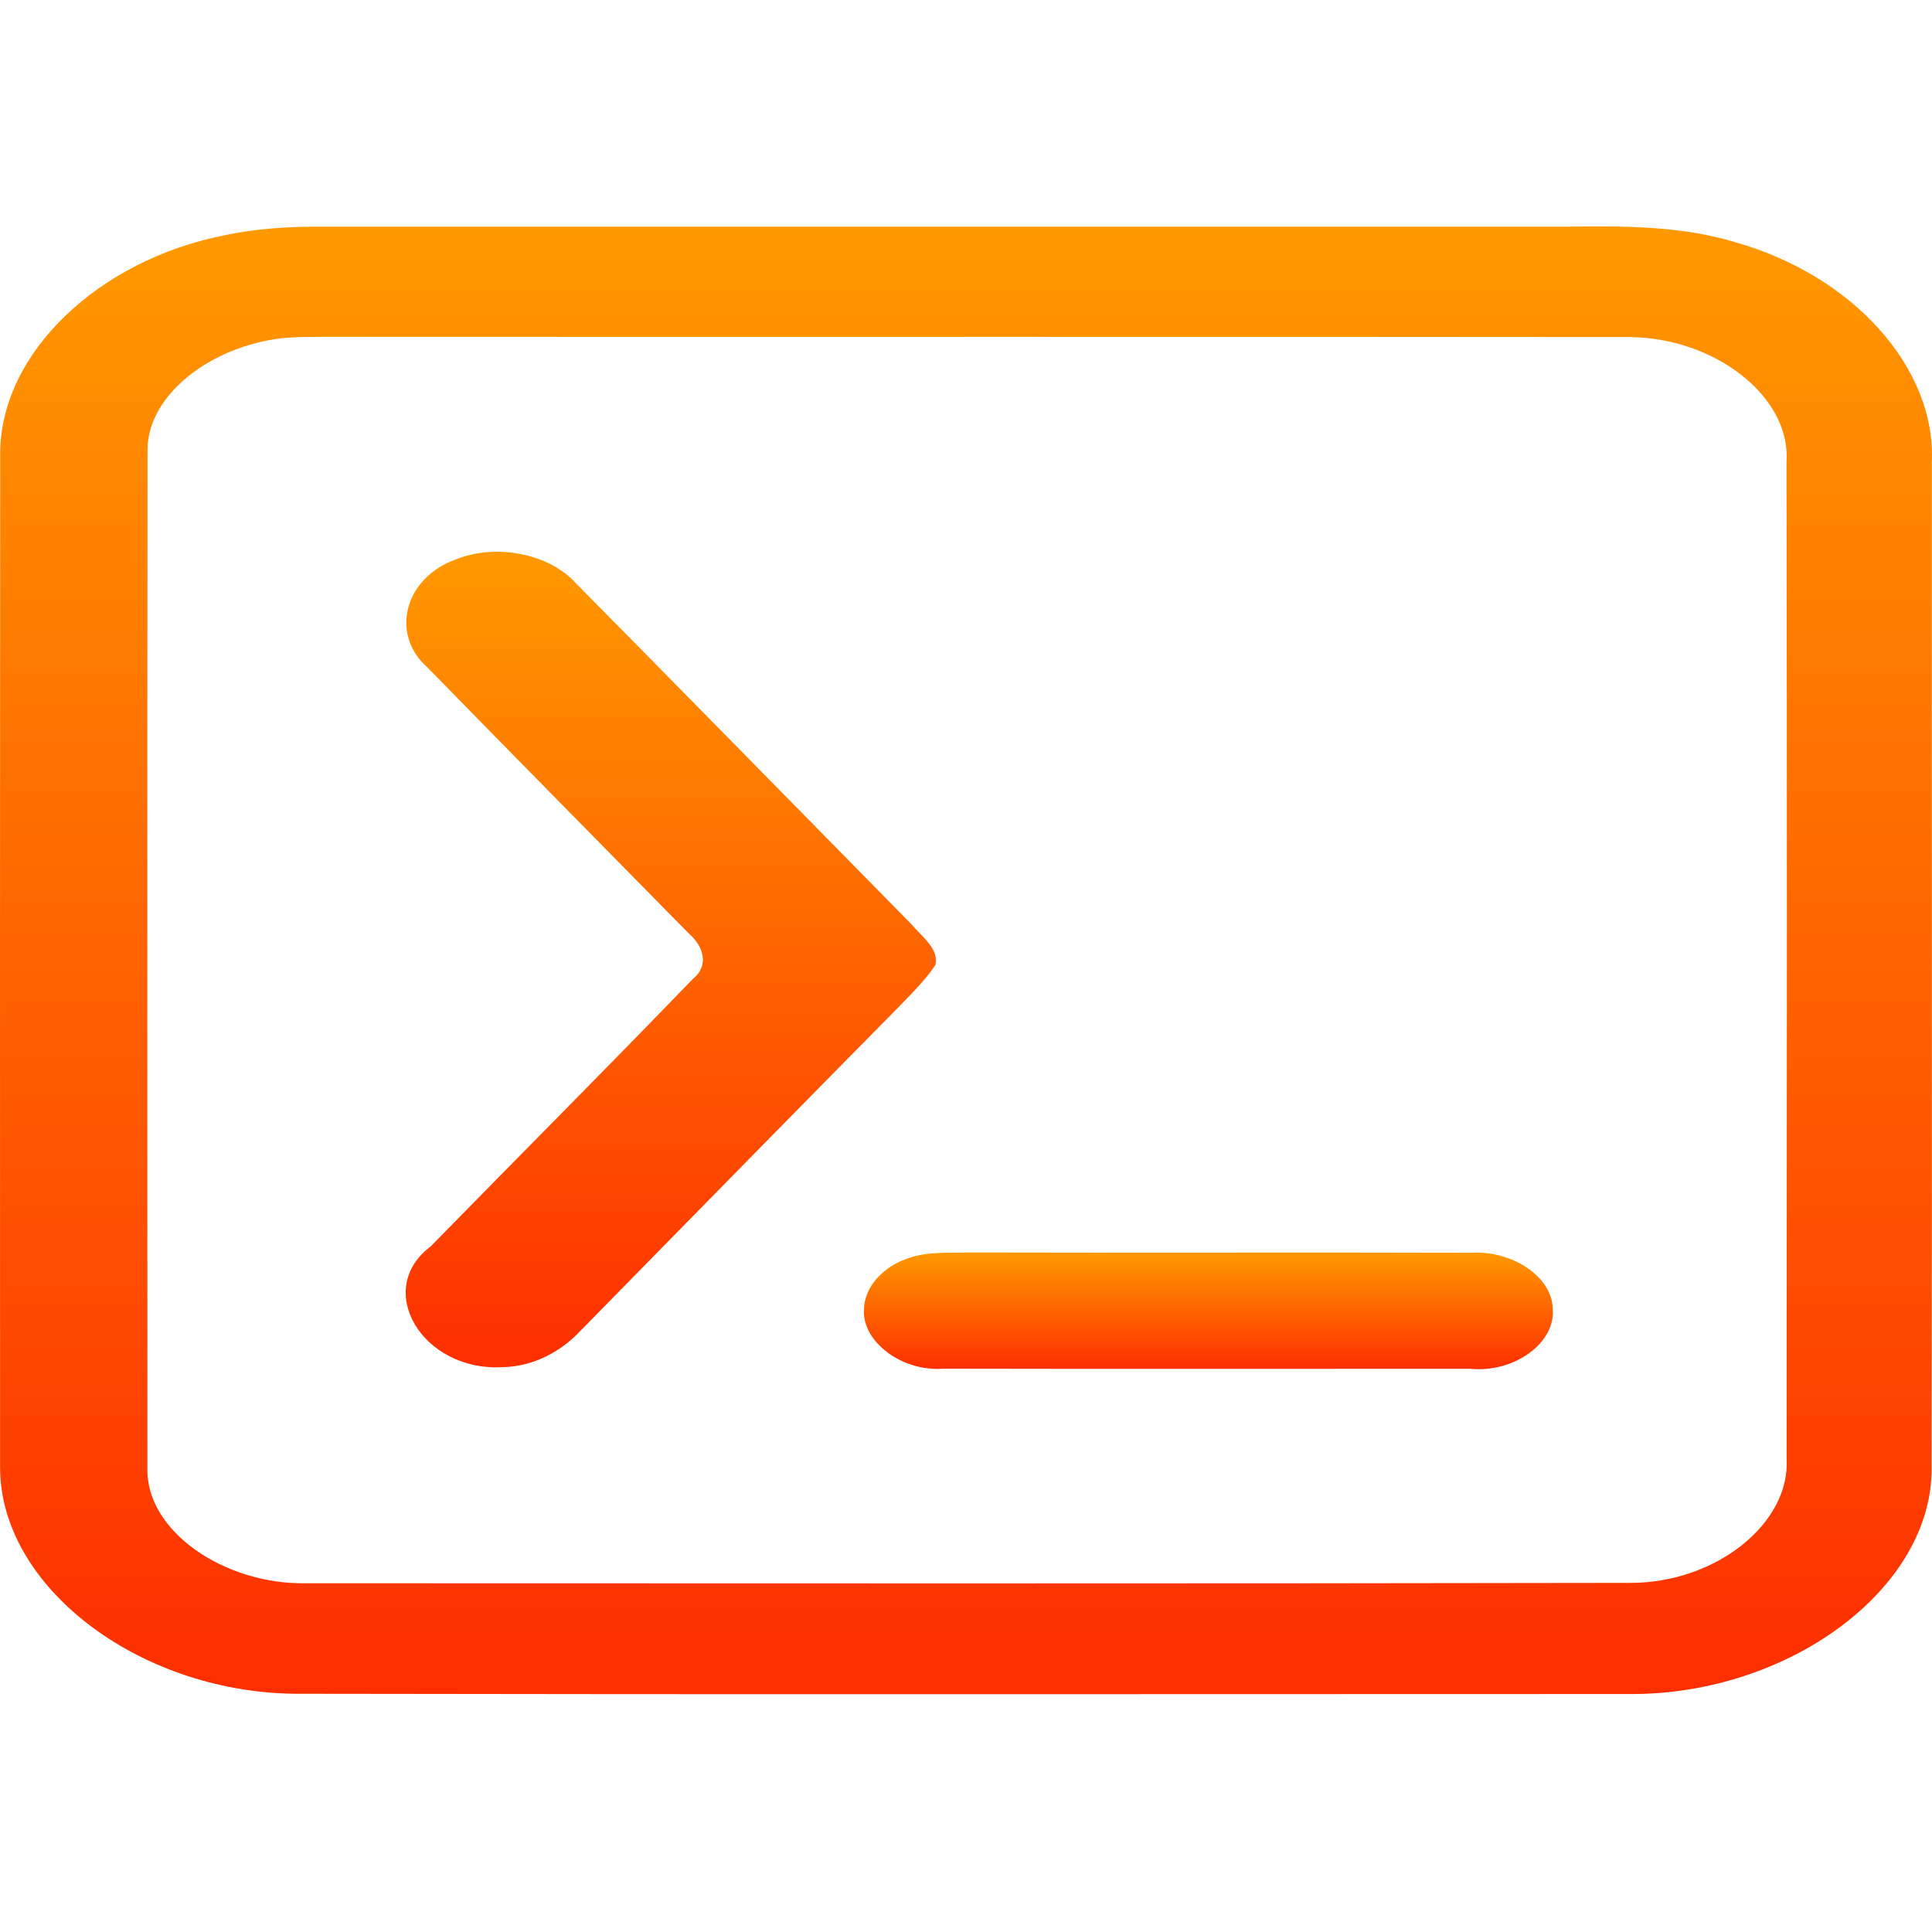
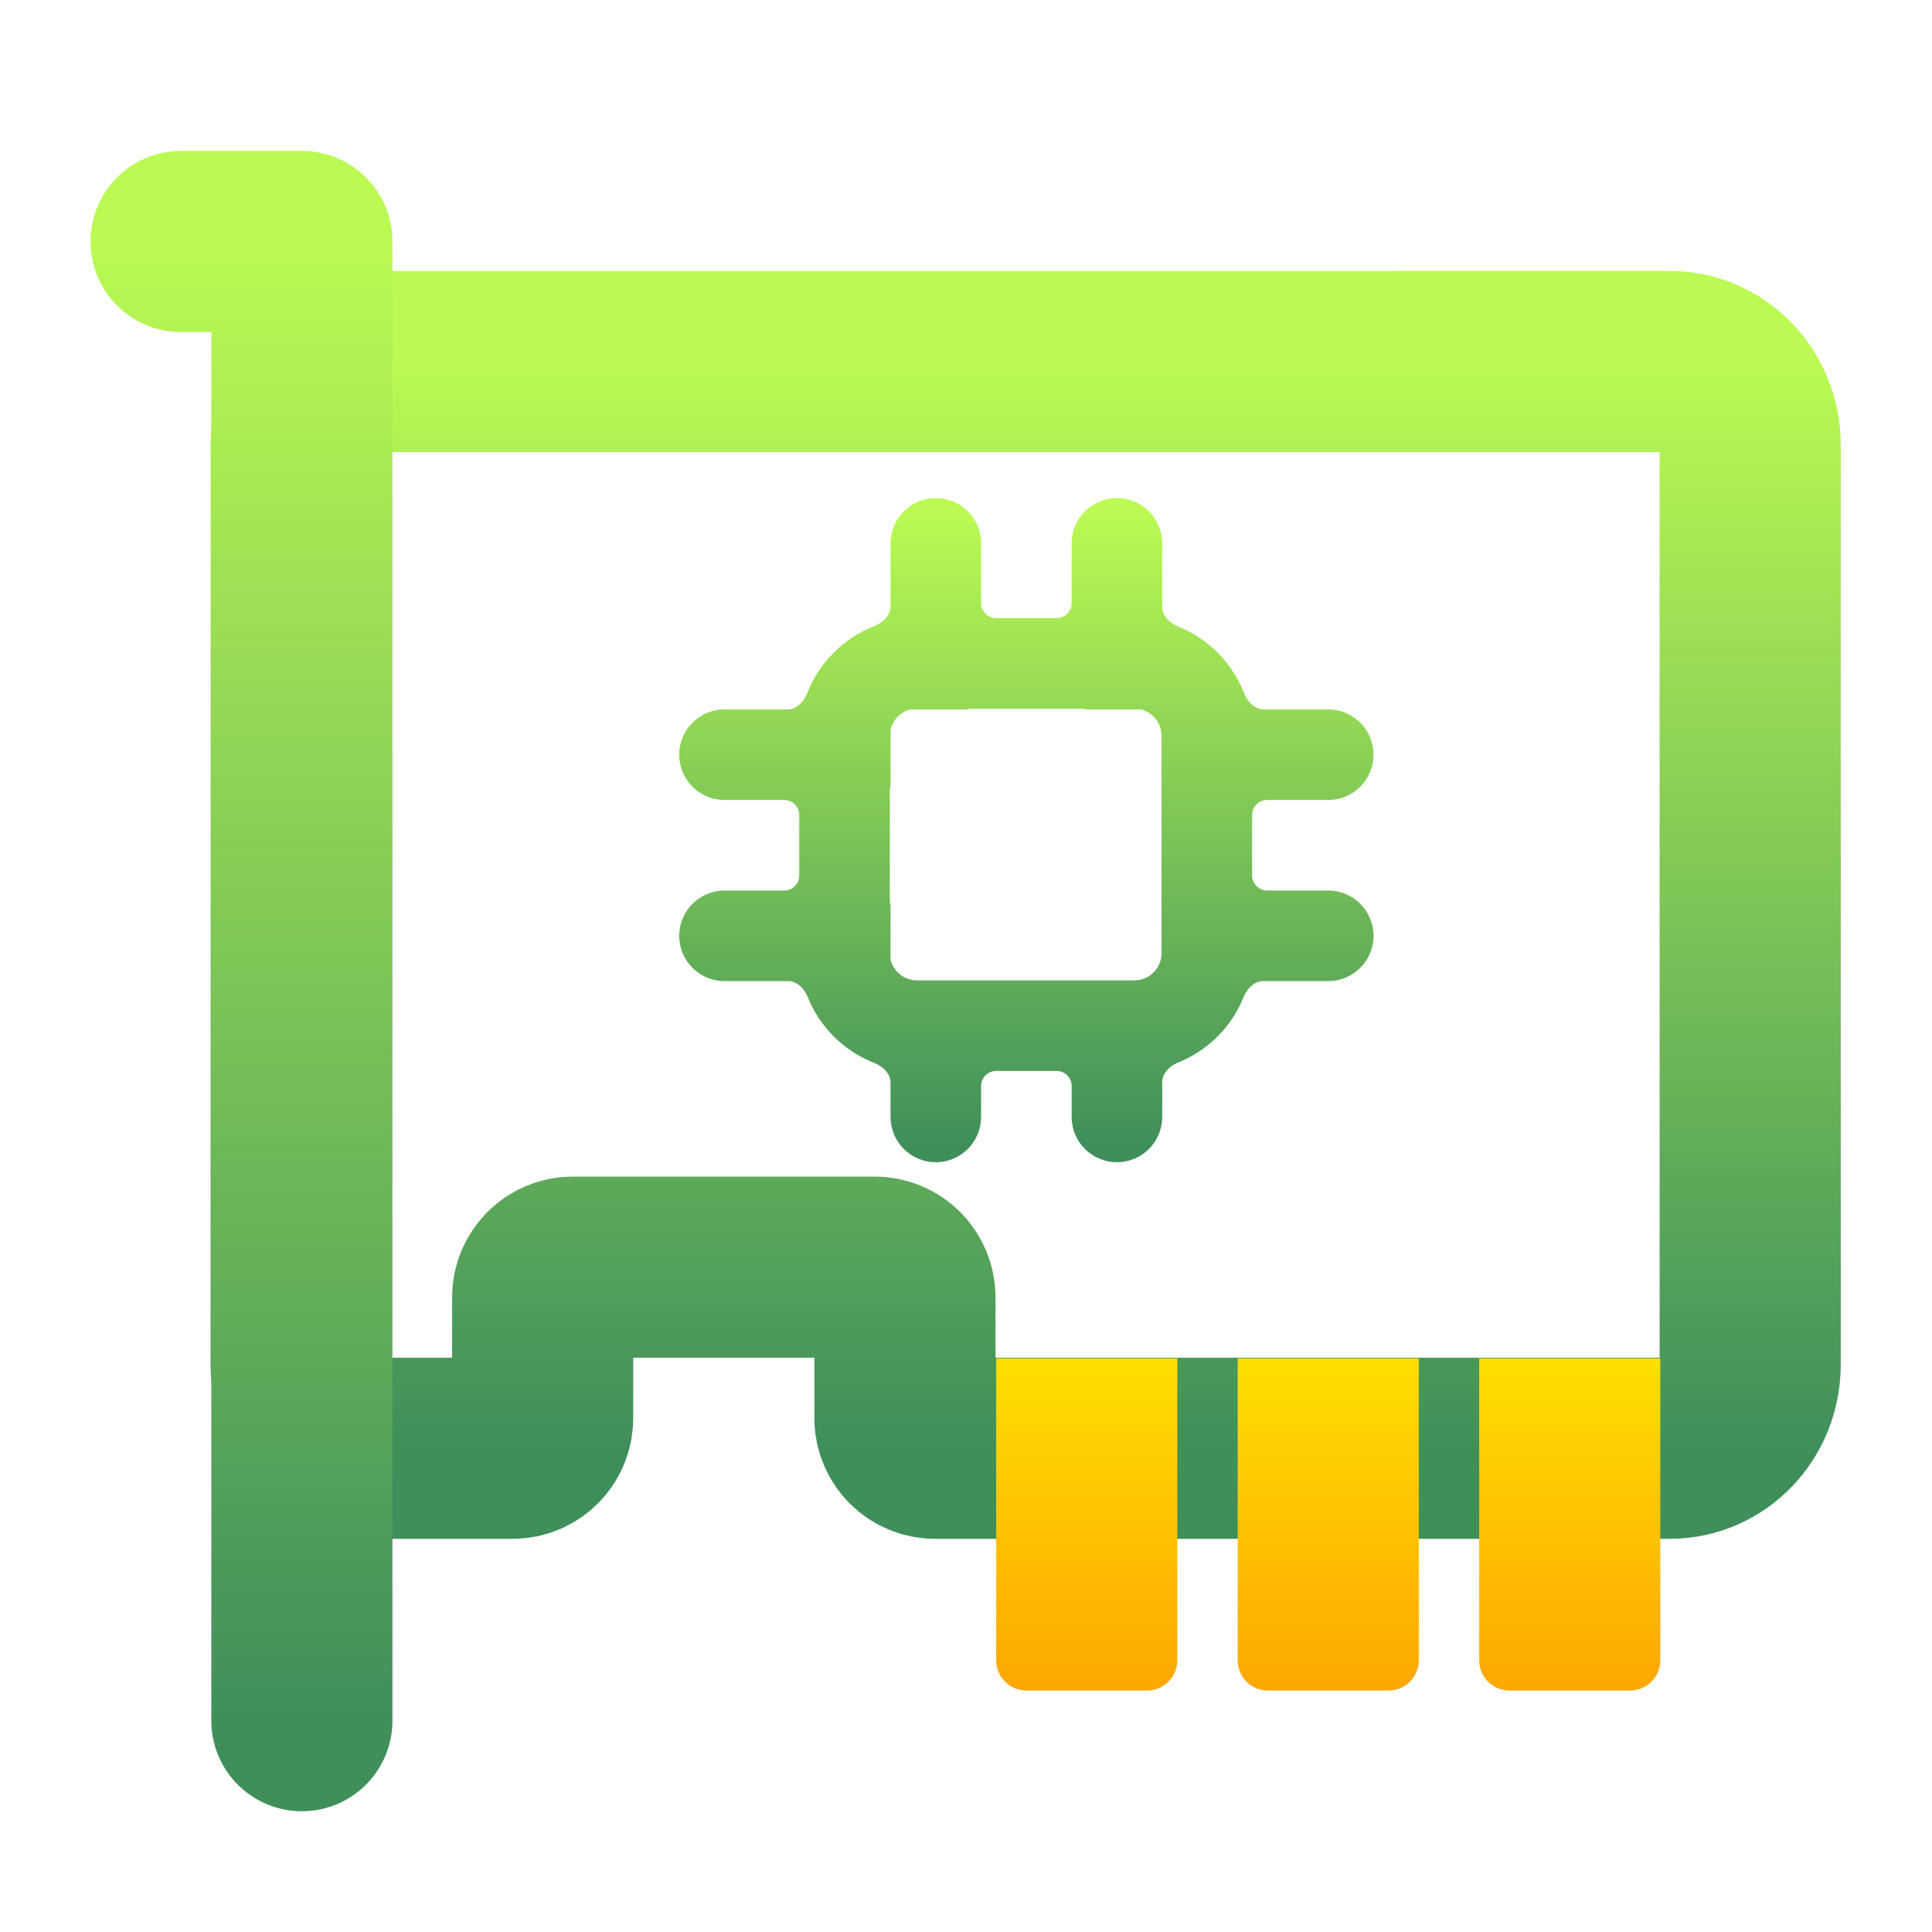
- <svg xmlns="http://www.w3.org/2000/svg" width="128" height="128" viewBox="0 0 128 128" fill="none">
-   <path d="M14.885 15.585C16.884 15.159 18.965 15.017 21.037 15.017C48.675 15.023 76.322 15.017 103.96 15.017C107.658 14.962 111.477 14.98 114.963 16.047C122.724 18.237 128.266 24.324 127.99 30.628C127.974 52.82 128.015 75.011 127.974 97.203C128.071 105.246 118.506 112.29 107.974 112.234C78.467 112.234 48.96 112.271 19.46 112.216C9.107 112.062 0.005 105.086 0.005 97.216C-0.003 74.808 -0.003 52.394 0.013 29.98C0.062 23.381 6.498 17.238 14.885 15.585ZM18.225 22.468C13.658 23.165 9.668 26.335 9.773 29.968C9.749 52.394 9.773 74.82 9.765 97.246C9.643 101.453 14.885 105.012 20.33 104.895C49.537 104.901 78.751 104.925 107.958 104.87C113.663 104.901 118.636 100.935 118.368 96.611C118.385 74.598 118.401 52.585 118.36 30.572C118.645 26.236 113.541 22.332 107.877 22.332C79.198 22.301 50.512 22.332 21.825 22.314C20.622 22.326 19.412 22.295 18.225 22.468Z" fill="url(#paint0_linear)" />
-   <path d="M30.26 37.042C32.958 35.969 36.469 36.74 38.151 38.64C45.571 46.146 52.95 53.683 60.353 61.202C61.044 62.034 62.238 62.849 61.97 63.94C61.231 65.044 60.207 66.013 59.248 67.012C52.275 74.068 45.351 81.148 38.403 88.223C37.217 89.481 35.404 90.542 33.283 90.579C27.961 90.863 24.734 85.423 28.538 82.573C34.324 76.658 40.183 70.787 45.912 64.847C47.009 63.977 46.603 62.676 45.644 61.855C39.858 55.965 34.047 50.087 28.286 44.185C25.84 42.008 26.782 38.251 30.26 37.042Z" fill="url(#paint1_linear)" />
-   <path d="M60.264 83.332C61.466 82.919 62.832 83.017 64.115 82.98C75.225 83.011 86.342 82.962 97.451 82.999C100.205 82.832 102.83 84.59 102.871 86.7C103.099 88.932 100.344 90.98 97.394 90.684C85.765 90.684 74.127 90.703 62.498 90.678C59.703 90.888 57.102 88.852 57.24 86.761C57.257 85.299 58.476 83.887 60.264 83.332Z" fill="url(#paint2_linear)" />
+ <svg xmlns="http://www.w3.org/2000/svg" width="64" height="64" viewBox="0 0 64 64" fill="none">
+   <path d="M12.644 11.977C11.166 11.977 9.977 13.212 9.977 14.746V45.206C9.977 46.74 11.166 47.976 12.644 47.976H16.977C17.529 47.976 17.977 47.528 17.977 46.976V42.976C17.977 42.423 18.424 41.976 18.977 41.976H28.977C29.529 41.976 29.977 42.423 29.977 42.976V46.976C29.977 47.528 30.424 47.976 30.977 47.976H55.311C56.787 47.976 57.977 46.74 57.977 45.206V14.746C57.977 13.211 56.787 11.976 55.311 11.976L12.644 11.977Z" stroke="url(#paint0_linear)" stroke-width="6" />
+   <path d="M6 8H10V57" stroke="url(#paint1_linear)" stroke-width="6" stroke-linecap="round" stroke-linejoin="round" />
+   <path d="M47 45H41V55C41 55.552 41.448 56 42 56H46C46.552 56 47 55.552 47 55V45Z" fill="url(#paint2_linear)" />
+   <path d="M39 45H33V55C33 55.552 33.448 56 34 56H38C38.552 56 39 55.552 39 55V45Z" fill="url(#paint3_linear)" />
+   <path d="M55 45H49V55C49 55.552 49.448 56 50 56H54C54.552 56 55 55.552 55 55V45Z" fill="url(#paint4_linear)" />
+   <path fill-rule="evenodd" clip-rule="evenodd" d="M32 18C32 17.448 31.552 17 31 17V17C30.448 17 30 17.448 30 18V20.1C30 20.61 29.607 21.024 29.133 21.21C28.255 21.555 27.556 22.255 27.211 23.132C27.024 23.607 26.611 24 26.101 24H24C23.448 24 23 24.448 23 25V25C23 25.552 23.448 26 24 26H25.977C26.529 26 26.977 26.448 26.977 27V29C26.977 29.552 26.529 30 25.977 30H24C23.448 30 23 30.448 23 31V31C23 31.552 23.448 32 24 32H26.12C26.624 32 27.035 32.385 27.224 32.852C27.574 33.714 28.267 34.4 29.133 34.741C29.607 34.928 30 35.341 30 35.851V37C30 37.552 30.448 38 31 38V38C31.552 38 32 37.552 32 37V35.976C32 35.423 32.448 34.976 33 34.976H35C35.552 34.976 36 35.423 36 35.976V37C36 37.552 36.448 38 37 38V38C37.552 38 38 37.552 38 37V35.833C38 35.328 38.385 34.917 38.853 34.728C39.704 34.383 40.384 33.703 40.729 32.852C40.918 32.385 41.329 32 41.834 32H44C44.552 32 45 31.552 45 31V31C45 30.448 44.552 30 44 30H41.977C41.424 30 40.977 29.552 40.977 29V27C40.977 26.448 41.424 26 41.977 26H44C44.552 26 45 25.552 45 25V25C45 24.448 44.552 24 44 24H41.852C41.342 24 40.929 23.607 40.742 23.132C40.401 22.266 39.715 21.573 38.853 21.223C38.385 21.034 38 20.623 38 20.118V18C38 17.448 37.552 17 37 17V17C36.448 17 36 17.448 36 18V19.976C36 20.528 35.552 20.976 35 20.976H33C32.448 20.976 32 20.528 32 19.976V18ZM29 31.74C29 31.801 29.005 31.863 29.02 31.922C29.174 32.528 29.723 32.976 30.377 32.976H37.577C38.35 32.976 38.977 32.349 38.977 31.576V24.376C38.977 23.724 38.532 23.177 37.93 23.02C37.869 23.005 37.807 23 37.745 23H36.012C36.005 23 36 22.994 36 22.988V22.988C36 22.981 35.995 22.976 35.988 22.976H32.012C32.005 22.976 32 22.981 32 22.988V22.988C32 22.994 31.994 23 31.988 23H30.209C30.146 23 30.084 23.005 30.023 23.02C29.532 23.148 29.145 23.537 29.02 24.029C29.005 24.089 29 24.15 29 24.211V25.988C29 25.995 28.995 26 28.988 26V26C28.982 26 28.977 26.005 28.977 26.012V29.988C28.977 29.995 28.982 30 28.988 30V30C28.995 30 29 30.005 29 30.012V31.74Z" fill="url(#paint5_linear)" />
+   <path d="M29.02 24.029L29.504 24.153L29.02 24.029ZM30.023 23.02L29.898 22.537L30.023 23.02ZM37.93 23.02L37.804 23.504L37.93 23.02ZM29.02 31.922L28.535 32.045L29.02 31.922ZM40.729 32.852L41.192 33.04L40.729 32.852ZM29.133 34.741L28.95 35.206L29.133 34.741ZM27.224 32.852L27.688 32.665L27.224 32.852ZM30.5 20.1V18H29.5V20.1H30.5ZM27.676 23.315C27.971 22.567 28.567 21.97 29.316 21.676L28.95 20.745C27.943 21.141 27.141 21.943 26.746 22.95L27.676 23.315ZM24 24.5H26.101V23.5H24V24.5ZM25.977 25.5H24V26.5H25.977V25.5ZM27.477 29V27H26.477V29H27.477ZM25.977 29.5H24V30.5H25.977V29.5ZM24 32.5H26.12V31.5H24V32.5ZM29.316 34.276C28.577 33.985 27.986 33.399 27.688 32.665L26.761 33.04C27.162 34.029 27.956 34.815 28.95 35.206L29.316 34.276ZM30.5 37V35.851H29.5V37H30.5ZM31.5 35.976V37H32.5V35.976H31.5ZM35 34.476H33V35.476H35V34.476ZM36.5 37V35.976H35.5V37H36.5ZM37.5 35.833V37H38.5V35.833H37.5ZM40.265 32.665C39.971 33.39 39.391 33.971 38.665 34.265L39.041 35.191C40.017 34.796 40.796 34.017 41.192 33.04L40.265 32.665ZM44 31.5H41.834V32.5H44V31.5ZM41.977 30.5H44V29.5H41.977V30.5ZM40.477 27V29H41.477V27H40.477ZM44 25.5H41.977V26.5H44V25.5ZM41.852 24.5H44V23.5H41.852V24.5ZM38.665 21.687C39.4 21.985 39.986 22.576 40.277 23.315L41.207 22.95C40.817 21.955 40.03 21.161 39.041 20.76L38.665 21.687ZM37.5 18V20.118H38.5V18H37.5ZM36.5 19.976V18H35.5V19.976H36.5ZM33 21.476H35V20.476H33V21.476ZM31.5 18V19.976H32.5V18H31.5ZM30.377 32.476C29.957 32.476 29.603 32.188 29.504 31.799L28.535 32.045C28.744 32.867 29.489 33.476 30.377 33.476V32.476ZM37.577 32.476H30.377V33.476H37.577V32.476ZM38.477 31.576C38.477 32.073 38.074 32.476 37.577 32.476V33.476C38.626 33.476 39.477 32.625 39.477 31.576H38.477ZM38.477 24.376V31.576H39.477V24.376H38.477ZM37.804 23.504C38.191 23.605 38.477 23.958 38.477 24.376H39.477C39.477 23.491 38.873 22.749 38.056 22.537L37.804 23.504ZM36.012 23.5H37.745V22.5H36.012V23.5ZM32.012 23.476H35.988V22.476H32.012V23.476ZM30.209 23.5H31.988V22.5H30.209V23.5ZM29.504 24.153C29.585 23.837 29.834 23.586 30.149 23.504L29.898 22.537C29.23 22.71 28.705 23.237 28.535 23.906L29.504 24.153ZM29.5 25.988V24.211H28.5V25.988H29.5ZM29.477 29.988V26.012H28.477V29.988H29.477ZM29.5 31.74V30.012H28.5V31.74H29.5ZM28.477 29.988C28.477 30.271 28.706 30.5 28.988 30.5V29.5C29.258 29.5 29.477 29.719 29.477 29.988H28.477ZM28.988 25.5C28.706 25.5 28.477 25.729 28.477 26.012H29.477C29.477 26.281 29.258 26.5 28.988 26.5V25.5ZM28.5 25.988C28.5 25.719 28.719 25.5 28.988 25.5V26.5C29.271 26.5 29.5 26.271 29.5 25.988H28.5ZM28.535 23.906C28.506 24.02 28.5 24.127 28.5 24.211H29.5C29.5 24.173 29.503 24.157 29.504 24.153L28.535 23.906ZM30.209 22.5C30.122 22.5 30.014 22.506 29.898 22.537L30.149 23.504C30.154 23.503 30.17 23.5 30.209 23.5V22.5ZM31.5 22.988C31.5 22.718 31.718 22.5 31.988 22.5V23.5C32.271 23.5 32.5 23.271 32.5 22.988H31.5ZM32.012 22.476C31.729 22.476 31.5 22.705 31.5 22.988H32.5C32.5 23.257 32.282 23.476 32.012 23.476V22.476ZM36.5 22.988C36.5 22.705 36.271 22.476 35.988 22.476V23.476C35.718 23.476 35.5 23.257 35.5 22.988H36.5ZM36.012 22.5C36.282 22.5 36.5 22.718 36.5 22.988H35.5C35.5 23.271 35.729 23.5 36.012 23.5V22.5ZM38.056 22.537C37.939 22.506 37.831 22.5 37.745 22.5V23.5C37.783 23.5 37.8 23.503 37.804 23.504L38.056 22.537ZM29.504 31.799C29.503 31.794 29.5 31.778 29.5 31.74H28.5C28.5 31.825 28.506 31.931 28.535 32.045L29.504 31.799ZM33 20.476C32.724 20.476 32.5 20.252 32.5 19.976H31.5C31.5 20.804 32.172 21.476 33 21.476V20.476ZM35.5 19.976C35.5 20.252 35.276 20.476 35 20.476V21.476C35.828 21.476 36.5 20.804 36.5 19.976H35.5ZM37 16.5C36.172 16.5 35.5 17.172 35.5 18H36.5C36.5 17.724 36.724 17.5 37 17.5V16.5ZM38.5 18C38.5 17.172 37.828 16.5 37 16.5V17.5C37.276 17.5 37.5 17.724 37.5 18H38.5ZM39.041 20.76C38.688 20.617 38.5 20.351 38.5 20.118H37.5C37.5 20.895 38.082 21.45 38.665 21.687L39.041 20.76ZM41.852 23.5C41.618 23.5 41.348 23.307 41.207 22.95L40.277 23.315C40.509 23.907 41.067 24.5 41.852 24.5V23.5ZM45.5 25C45.5 24.172 44.828 23.5 44 23.5V24.5C44.276 24.5 44.5 24.724 44.5 25H45.5ZM44 26.5C44.828 26.5 45.5 25.828 45.5 25H44.5C44.5 25.276 44.276 25.5 44 25.5V26.5ZM41.477 27C41.477 26.724 41.7 26.5 41.977 26.5V25.5C41.148 25.5 40.477 26.172 40.477 27H41.477ZM41.977 29.5C41.7 29.5 41.477 29.276 41.477 29H40.477C40.477 29.828 41.148 30.5 41.977 30.5V29.5ZM45.5 31C45.5 30.172 44.828 29.5 44 29.5V30.5C44.276 30.5 44.5 30.724 44.5 31H45.5ZM44 32.5C44.828 32.5 45.5 31.828 45.5 31H44.5C44.5 31.276 44.276 31.5 44 31.5V32.5ZM41.192 33.04C41.335 32.688 41.601 32.5 41.834 32.5V31.5C41.057 31.5 40.502 32.081 40.265 32.665L41.192 33.04ZM38.5 35.833C38.5 35.601 38.689 35.334 39.041 35.191L38.665 34.265C38.082 34.501 37.5 35.056 37.5 35.833H38.5ZM37 38.5C37.828 38.5 38.5 37.828 38.5 37H37.5C37.5 37.276 37.276 37.5 37 37.5V38.5ZM35.5 37C35.5 37.828 36.172 38.5 37 38.5V37.5C36.724 37.5 36.5 37.276 36.5 37H35.5ZM35 35.476C35.276 35.476 35.5 35.699 35.5 35.976H36.5C36.5 35.147 35.828 34.476 35 34.476V35.476ZM32.5 35.976C32.5 35.699 32.724 35.476 33 35.476V34.476C32.172 34.476 31.5 35.147 31.5 35.976H32.5ZM31 38.5C31.828 38.5 32.5 37.828 32.5 37H31.5C31.5 37.276 31.276 37.5 31 37.5V38.5ZM29.5 37C29.5 37.828 30.172 38.5 31 38.5V37.5C30.724 37.5 30.5 37.276 30.5 37H29.5ZM28.95 35.206C29.308 35.347 29.5 35.616 29.5 35.851H30.5C30.5 35.066 29.907 34.508 29.316 34.276L28.95 35.206ZM26.12 32.5C26.352 32.5 26.618 32.688 26.761 33.04L27.688 32.665C27.451 32.081 26.896 31.5 26.12 31.5V32.5ZM22.5 31C22.5 31.828 23.172 32.5 24 32.5V31.5C23.724 31.5 23.5 31.276 23.5 31H22.5ZM24 29.5C23.172 29.5 22.5 30.172 22.5 31H23.5C23.5 30.724 23.724 30.5 24 30.5V29.5ZM26.477 29C26.477 29.276 26.253 29.5 25.977 29.5V30.5C26.805 30.5 27.477 29.828 27.477 29H26.477ZM25.977 26.5C26.253 26.5 26.477 26.724 26.477 27H27.477C27.477 26.172 26.805 25.5 25.977 25.5V26.5ZM22.5 25C22.5 25.828 23.172 26.5 24 26.5V25.5C23.724 25.5 23.5 25.276 23.5 25H22.5ZM24 23.5C23.172 23.5 22.5 24.172 22.5 25H23.5C23.5 24.724 23.724 24.5 24 24.5V23.5ZM26.746 22.95C26.605 23.307 26.336 23.5 26.101 23.5V24.5C26.886 24.5 27.444 23.907 27.676 23.315L26.746 22.95ZM29.5 20.1C29.5 20.335 29.308 20.604 28.95 20.745L29.316 21.676C29.907 21.443 30.5 20.886 30.5 20.1H29.5ZM31 17.5C31.276 17.5 31.5 17.724 31.5 18H32.5C32.5 17.172 31.828 16.5 31 16.5V17.5ZM28.988 30.5C28.719 30.5 28.5 30.281 28.5 30.012H29.5C29.5 29.729 29.271 29.5 28.988 29.5V30.5ZM31 16.5C30.172 16.5 29.5 17.172 29.5 18H30.5C30.5 17.724 30.724 17.5 31 17.5V16.5Z" fill="url(#paint6_linear)" />
  <defs>
-     <linearGradient id="paint0_linear" x1="64" y1="112.246" x2="64" y2="15" gradientUnits="userSpaceOnUse">
-       <stop stop-color="#FD2E00" />
-       <stop offset="1" stop-color="#FF9900" />
+     <linearGradient id="paint0_linear" x1="33.977" y1="11.976" x2="33.977" y2="47.975" gradientUnits="userSpaceOnUse">
+       <stop stop-color="#BAFA52" />
+       <stop offset="1" stop-color="#3F8F5B" />
    </linearGradient>
-     <linearGradient id="paint1_linear" x1="44.444" y1="90.59" x2="44.444" y2="36.555" gradientUnits="userSpaceOnUse">
-       <stop stop-color="#FD2E00" />
-       <stop offset="1" stop-color="#FF9900" />
+     <linearGradient id="paint1_linear" x1="8" y1="8" x2="8" y2="57" gradientUnits="userSpaceOnUse">
+       <stop stop-color="#BAFA52" />
+       <stop offset="1" stop-color="#3F8F5B" />
    </linearGradient>
-     <linearGradient id="paint2_linear" x1="80.06" y1="90.713" x2="80.06" y2="82.98" gradientUnits="userSpaceOnUse">
-       <stop stop-color="#FD2E00" />
-       <stop offset="1" stop-color="#FF9900" />
+     <linearGradient id="paint2_linear" x1="44" y1="56" x2="44" y2="45" gradientUnits="userSpaceOnUse">
+       <stop stop-color="#FDA700" />
+       <stop offset="1" stop-color="#FFDE00" />
+     </linearGradient>
+     <linearGradient id="paint3_linear" x1="36" y1="56" x2="36" y2="45" gradientUnits="userSpaceOnUse">
+       <stop stop-color="#FDA700" />
+       <stop offset="1" stop-color="#FFDE00" />
+     </linearGradient>
+     <linearGradient id="paint4_linear" x1="52" y1="56" x2="52" y2="45" gradientUnits="userSpaceOnUse">
+       <stop stop-color="#FDA700" />
+       <stop offset="1" stop-color="#FFDE00" />
+     </linearGradient>
+     <linearGradient id="paint5_linear" x1="34" y1="17" x2="34" y2="38" gradientUnits="userSpaceOnUse">
+       <stop stop-color="#BAFA52" />
+       <stop offset="1" stop-color="#3F8F5B" />
+     </linearGradient>
+     <linearGradient id="paint6_linear" x1="34" y1="17" x2="34" y2="38" gradientUnits="userSpaceOnUse">
+       <stop stop-color="#BAFA52" />
+       <stop offset="1" stop-color="#3F8F5B" />
    </linearGradient>
  </defs>
</svg>
